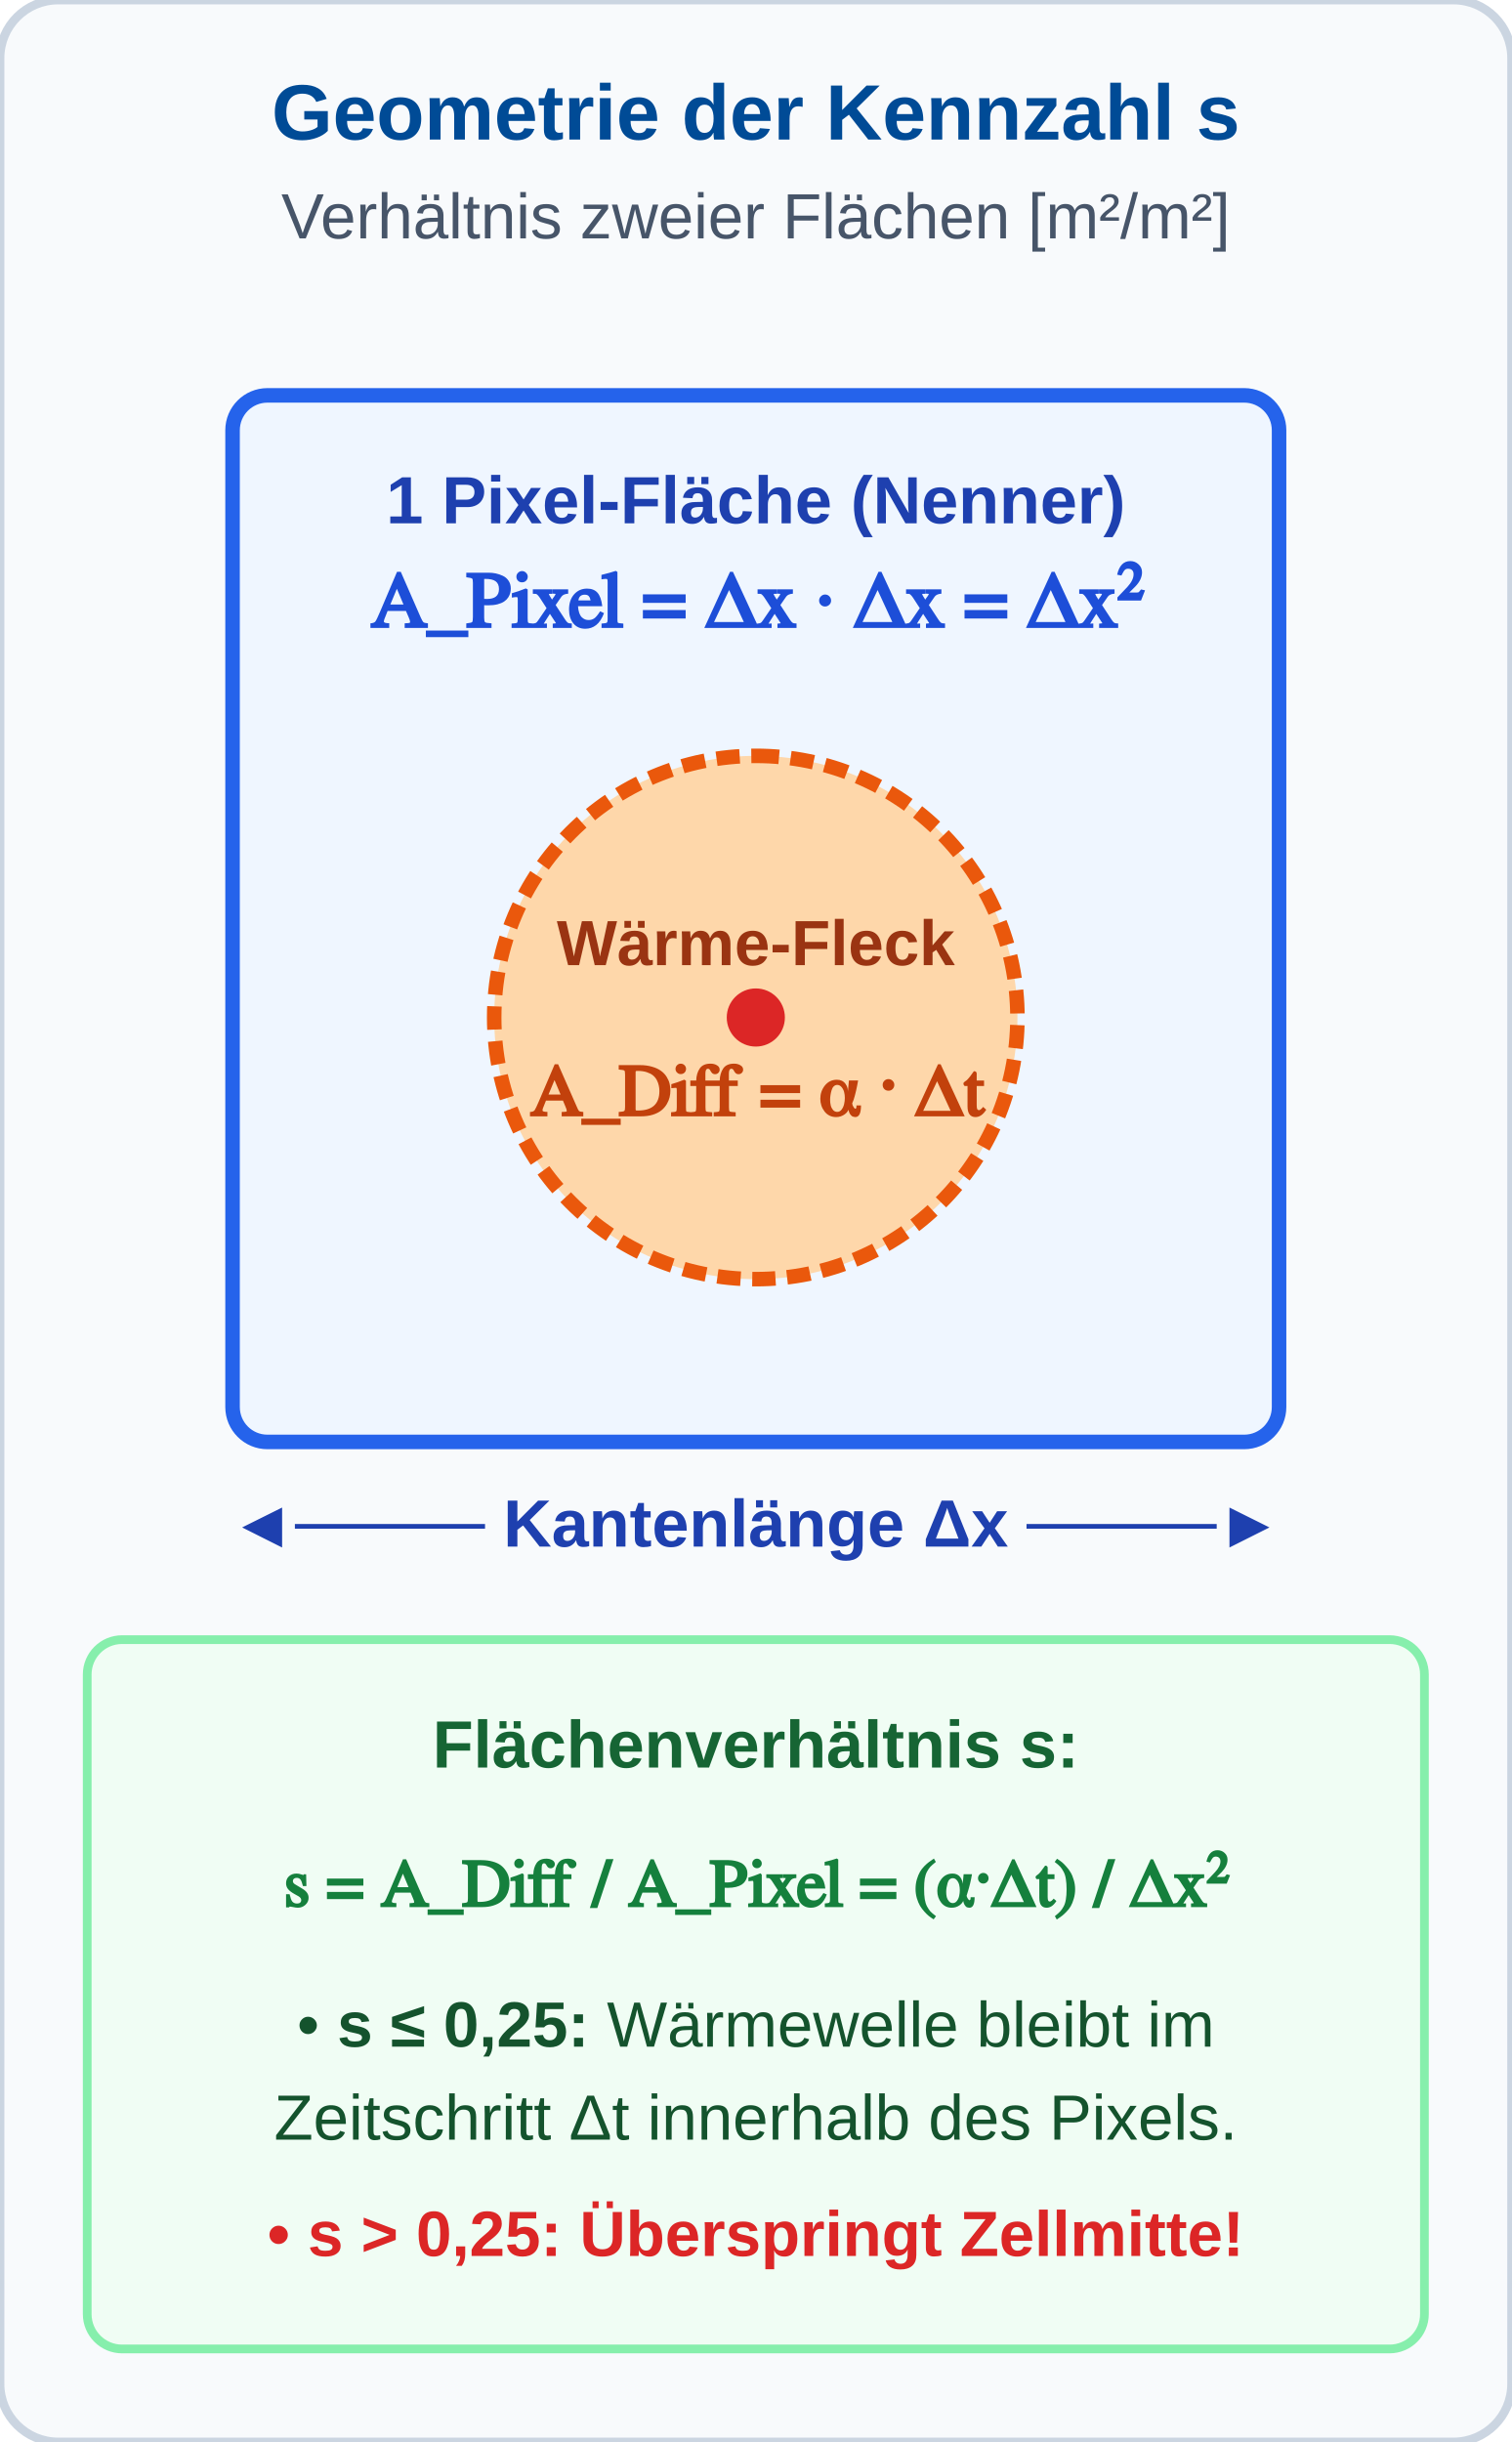
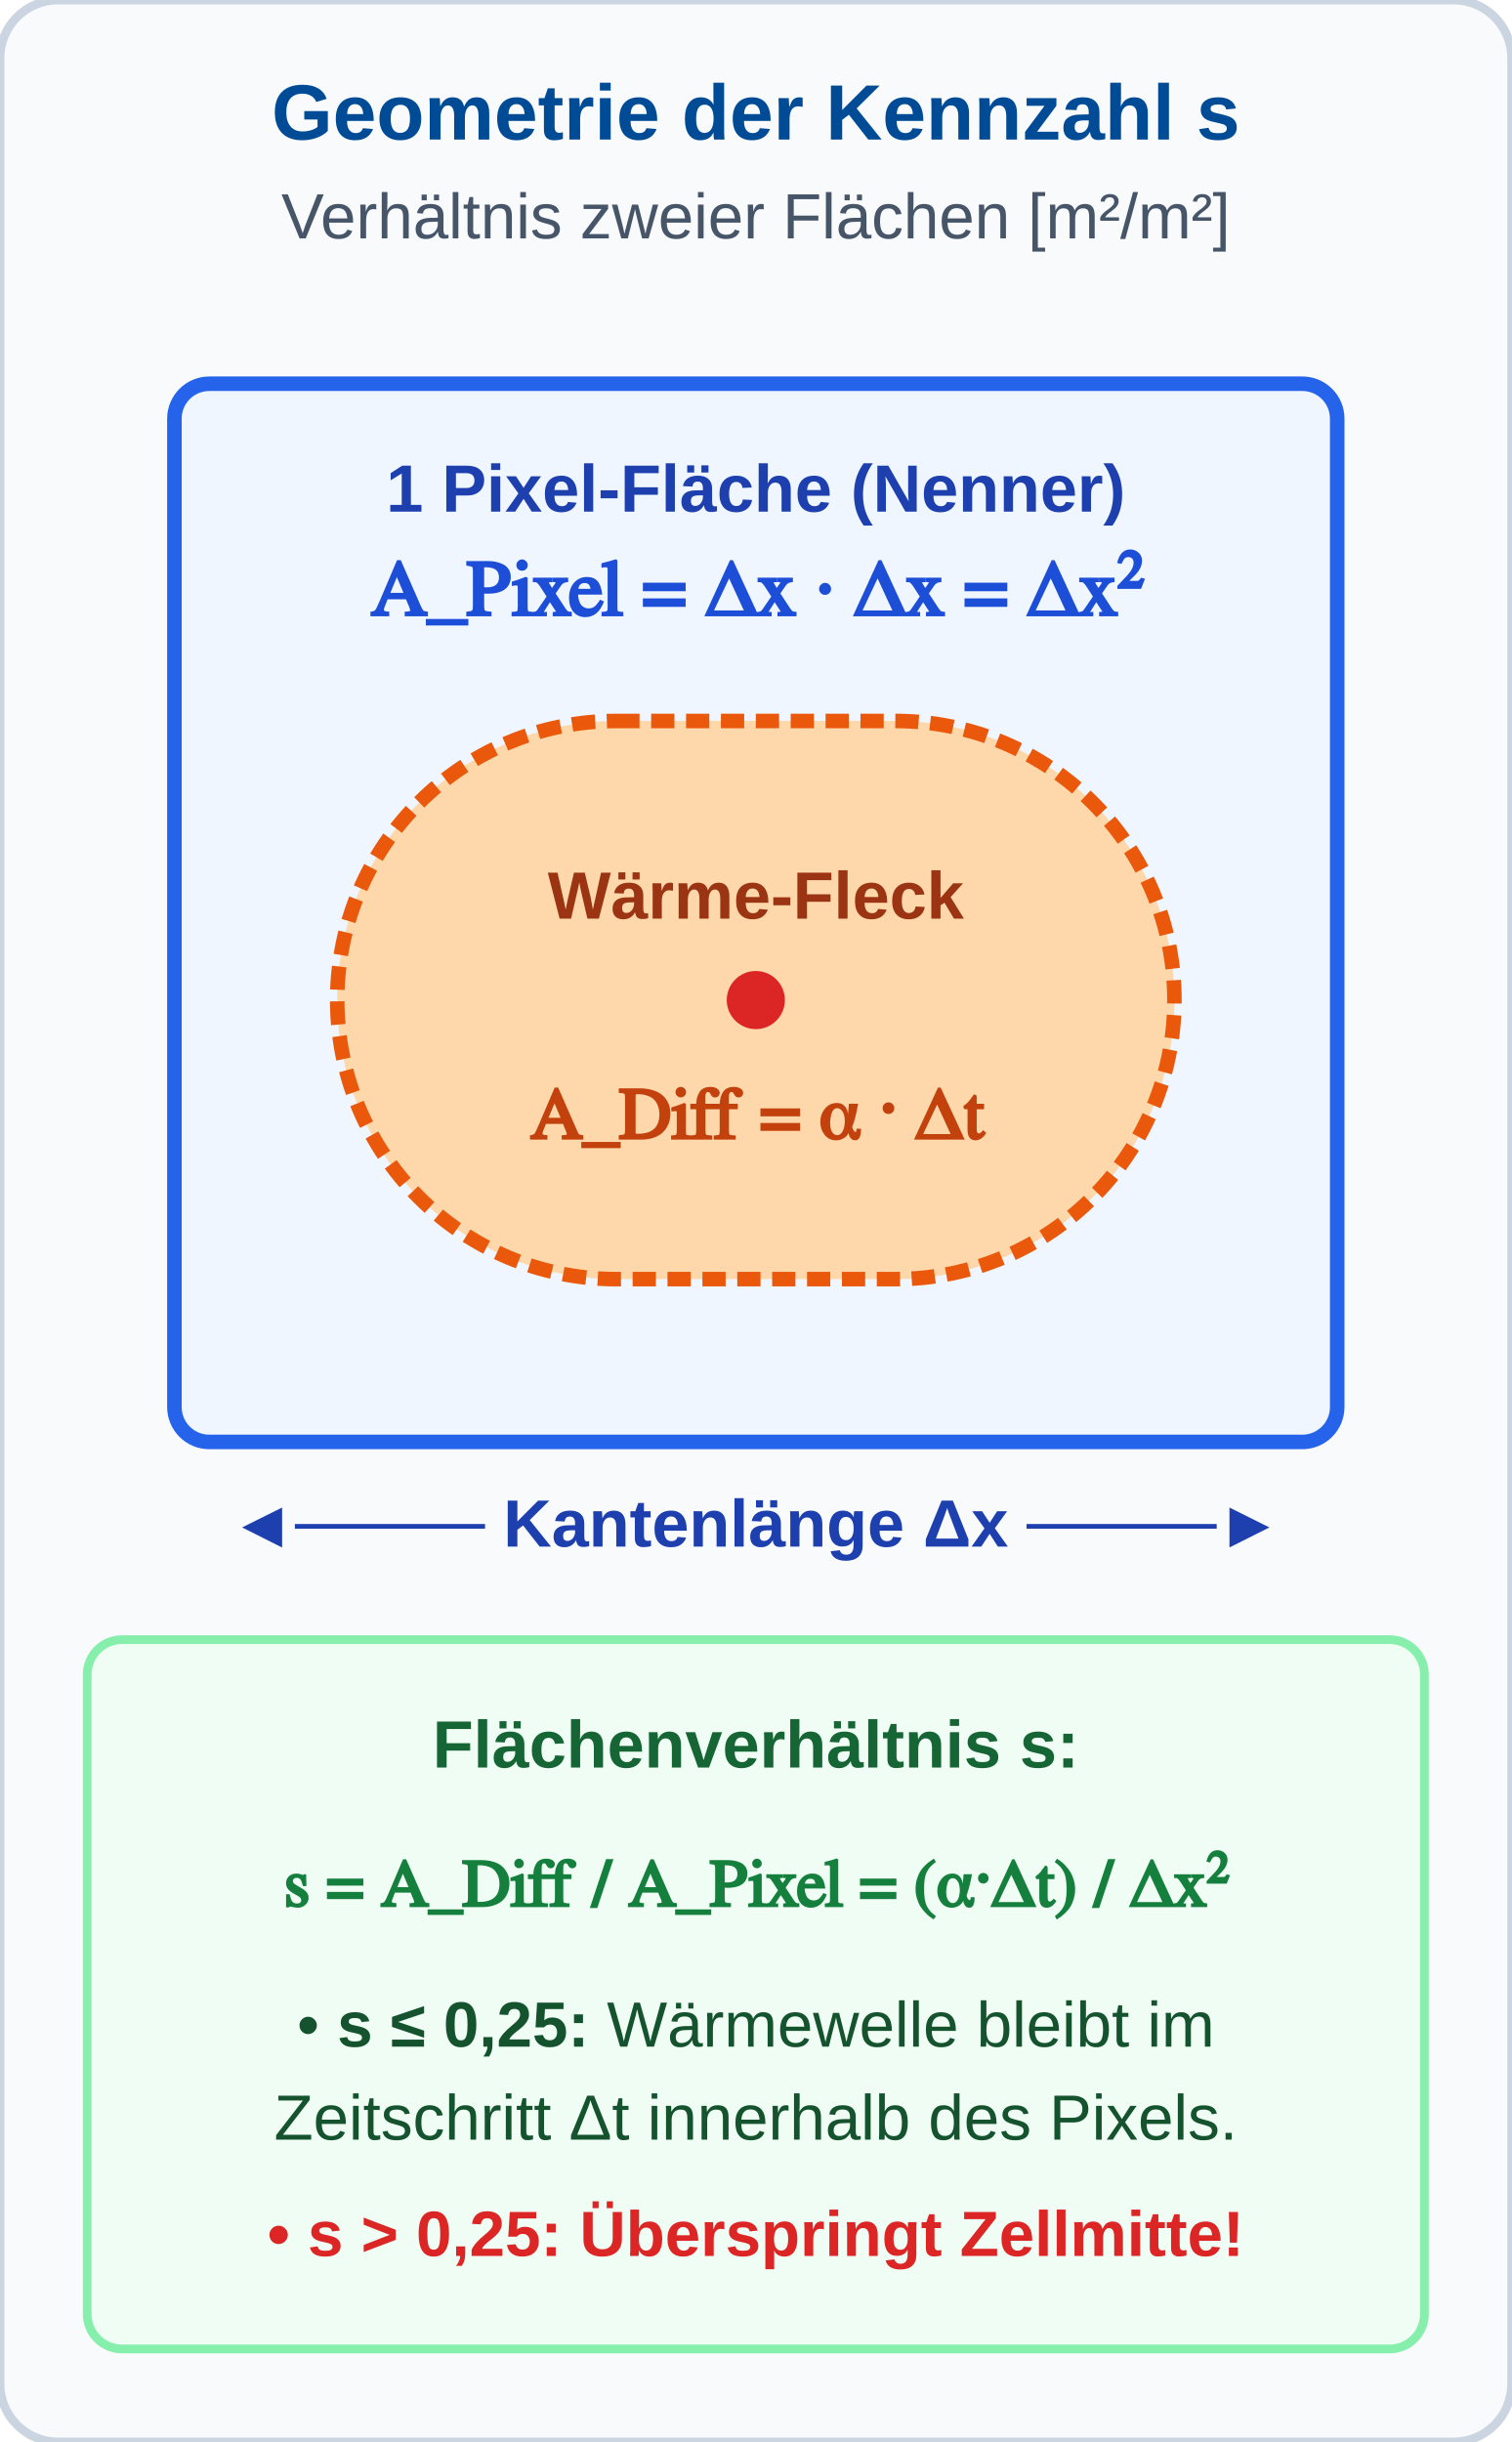
<svg xmlns="http://www.w3.org/2000/svg" viewBox="0 0 260 420" width="260" height="420">
  <defs>
    <style>
      .hdr { font-family: 'Segoe UI', Arial, sans-serif; font-size: 13.5px; font-weight: bold; fill: #004B96; text-anchor: middle; }
      .sub { font-family: 'Segoe UI', Arial, sans-serif; font-size: 11px; fill: #475569; text-anchor: middle; }
      .lbl { font-family: 'Segoe UI', Arial, sans-serif; font-size: 11.5px; font-weight: bold; text-anchor: middle; }
      .math { font-family: 'Cambria Math', serif; font-size: 13.5px; font-weight: bold; text-anchor: middle; }
    </style>
  </defs>
  <rect width="260" height="420" rx="10" fill="#f8fafc" stroke="#cbd5e1" stroke-width="1.5" />
  <text x="130" y="24" class="hdr">Geometrie der Kennzahl s</text>
  <text x="130" y="41" class="sub">Verhältnis zweier Flächen [m²/m²]</text>
-   <g transform="translate(30, 58)">
-     <rect x="10" y="10" width="180" height="180" rx="6" fill="#eff6ff" stroke="#2563eb" stroke-width="2.5" />
-     <text x="100" y="32" class="lbl" style="fill: #1e40af;">1 Pixel-Fläche (Nenner)</text>
-     <text x="100" y="50" class="math" style="fill: #1d4ed8;">A_Pixel = Δx · Δx = Δx²</text>
-     <rect x="55" y="72" width="90" height="90" rx="45" fill="#fed7aa" stroke="#ea580c" stroke-width="2.5" stroke-dasharray="4,2" />
-     <circle cx="100" cy="117" r="5" fill="#dc2626" />
-     <text x="100" y="108" class="lbl" style="fill: #9a3412; font-size: 11px;">Wärme-Fleck</text>
-     <text x="100" y="134" class="math" style="fill: #c2410c; font-size: 12.5px;">A_Diff = α · Δt</text>
-     <text x="100" y="208" class="lbl" style="fill: #1e40af;">◄──── Kantenlänge Δx ────►</text>
+   <g transform="translate(20, 56)">
+     <rect x="10" y="10" width="200" height="182" rx="6" fill="#eff6ff" stroke="#2563eb" stroke-width="2.5" />
+     <text x="110" y="32" class="lbl" style="fill: #1e40af;">1 Pixel-Fläche (Nenner)</text>
+     <text x="110" y="50" class="math" style="fill: #1d4ed8;">A_Pixel = Δx · Δx = Δx²</text>
+     <rect x="38" y="68" width="144" height="96" rx="48" fill="#fed7aa" stroke="#ea580c" stroke-width="2.5" stroke-dasharray="4,2" />
+     <circle cx="110" cy="116" r="5" fill="#dc2626" />
+     <text x="110" y="102" class="lbl" style="fill: #9a3412; font-size: 11.5px;">Wärme-Fleck</text>
+     <text x="110" y="140" class="math" style="fill: #c2410c; font-size: 12.5px;">A_Diff = α · Δt</text>
+     <text x="110" y="210" class="lbl" style="fill: #1e40af;">◄──── Kantenlänge Δx ────►</text>
  </g>
  <g transform="translate(15, 282)">
    <rect width="230" height="122" rx="6" fill="#f0fdf4" stroke="#86efac" stroke-width="1.5" />
    <text x="115" y="22" class="lbl" style="fill: #166534;">Flächenverhältnis s:</text>
    <text x="115" y="46" class="math" style="fill: #15803d; font-size: 11.5px;">s = A_Diff / A_Pixel = (α·Δt) / Δx²</text>
    <text x="115" y="70" class="sub" style="fill: #14532d;">• <tspan font-weight="bold">s ≤ 0,25:</tspan> Wärmewelle bleibt im</text>
    <text x="115" y="86" class="sub" style="fill: #14532d;">Zeitschritt Δt innerhalb des Pixels.</text>
    <text x="115" y="106" class="sub" style="fill: #dc2626; font-weight: bold;">• s &gt; 0,25: Überspringt Zellmitte!</text>
  </g>
</svg>
